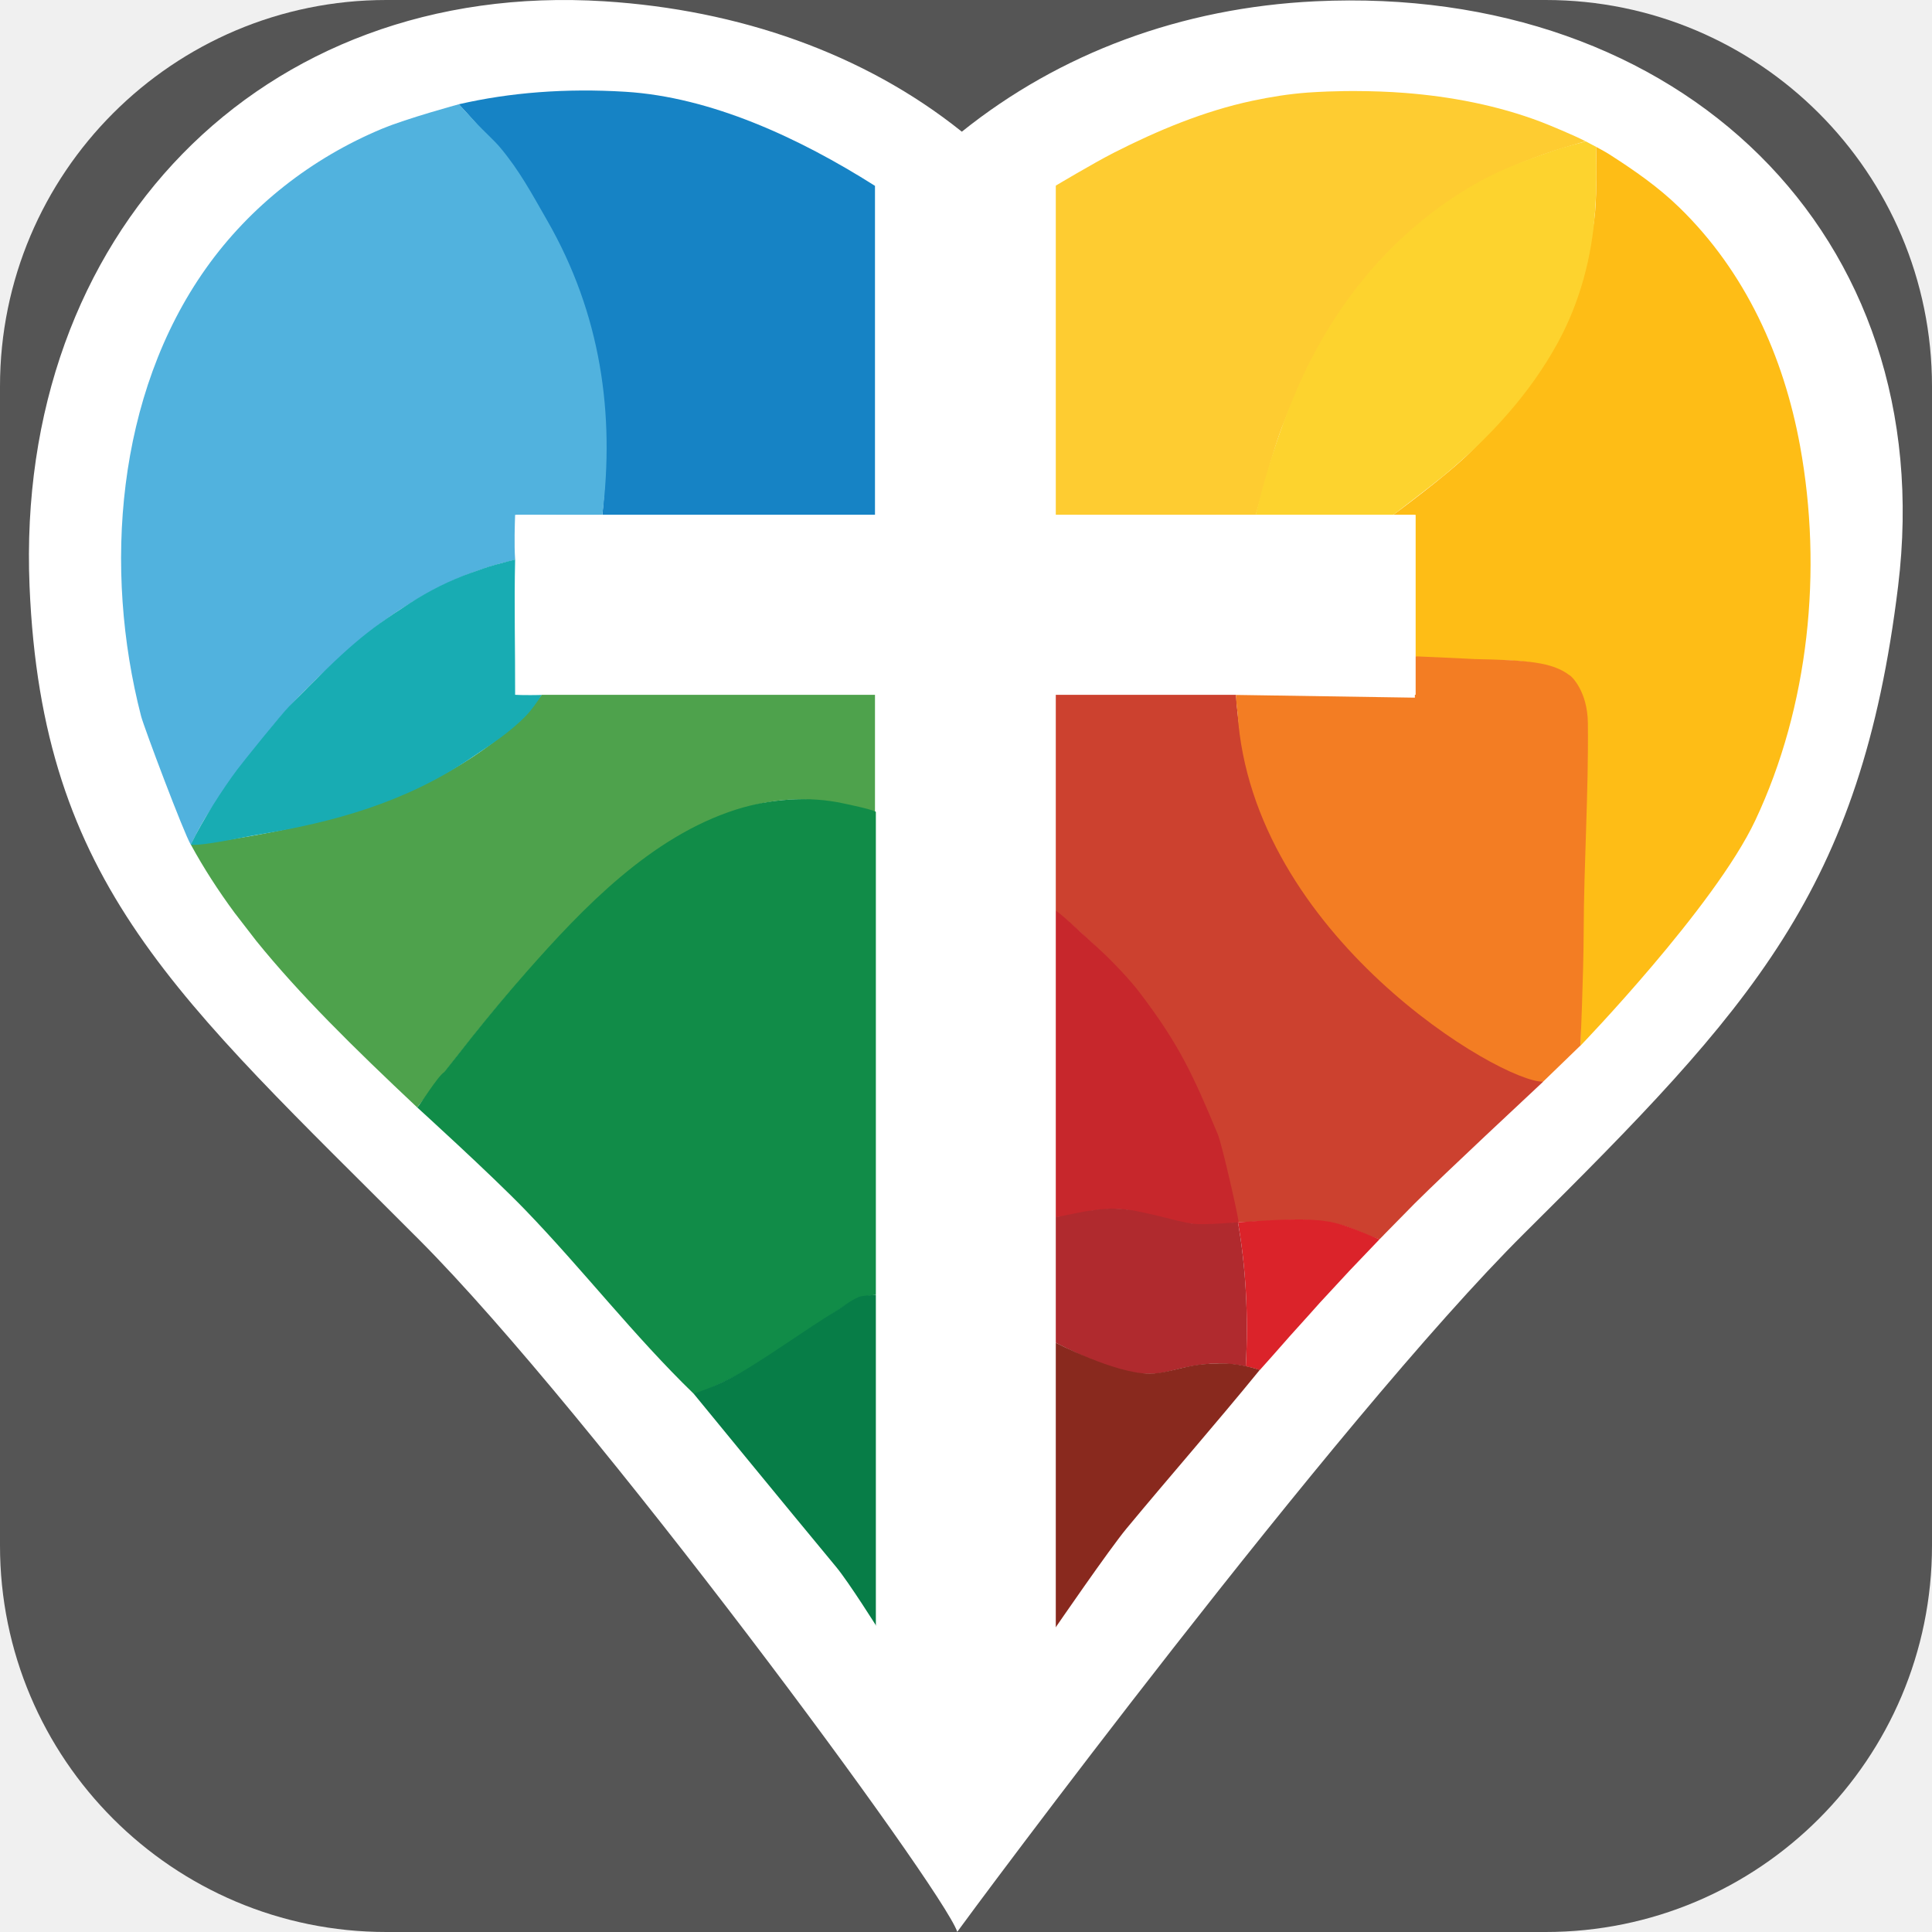
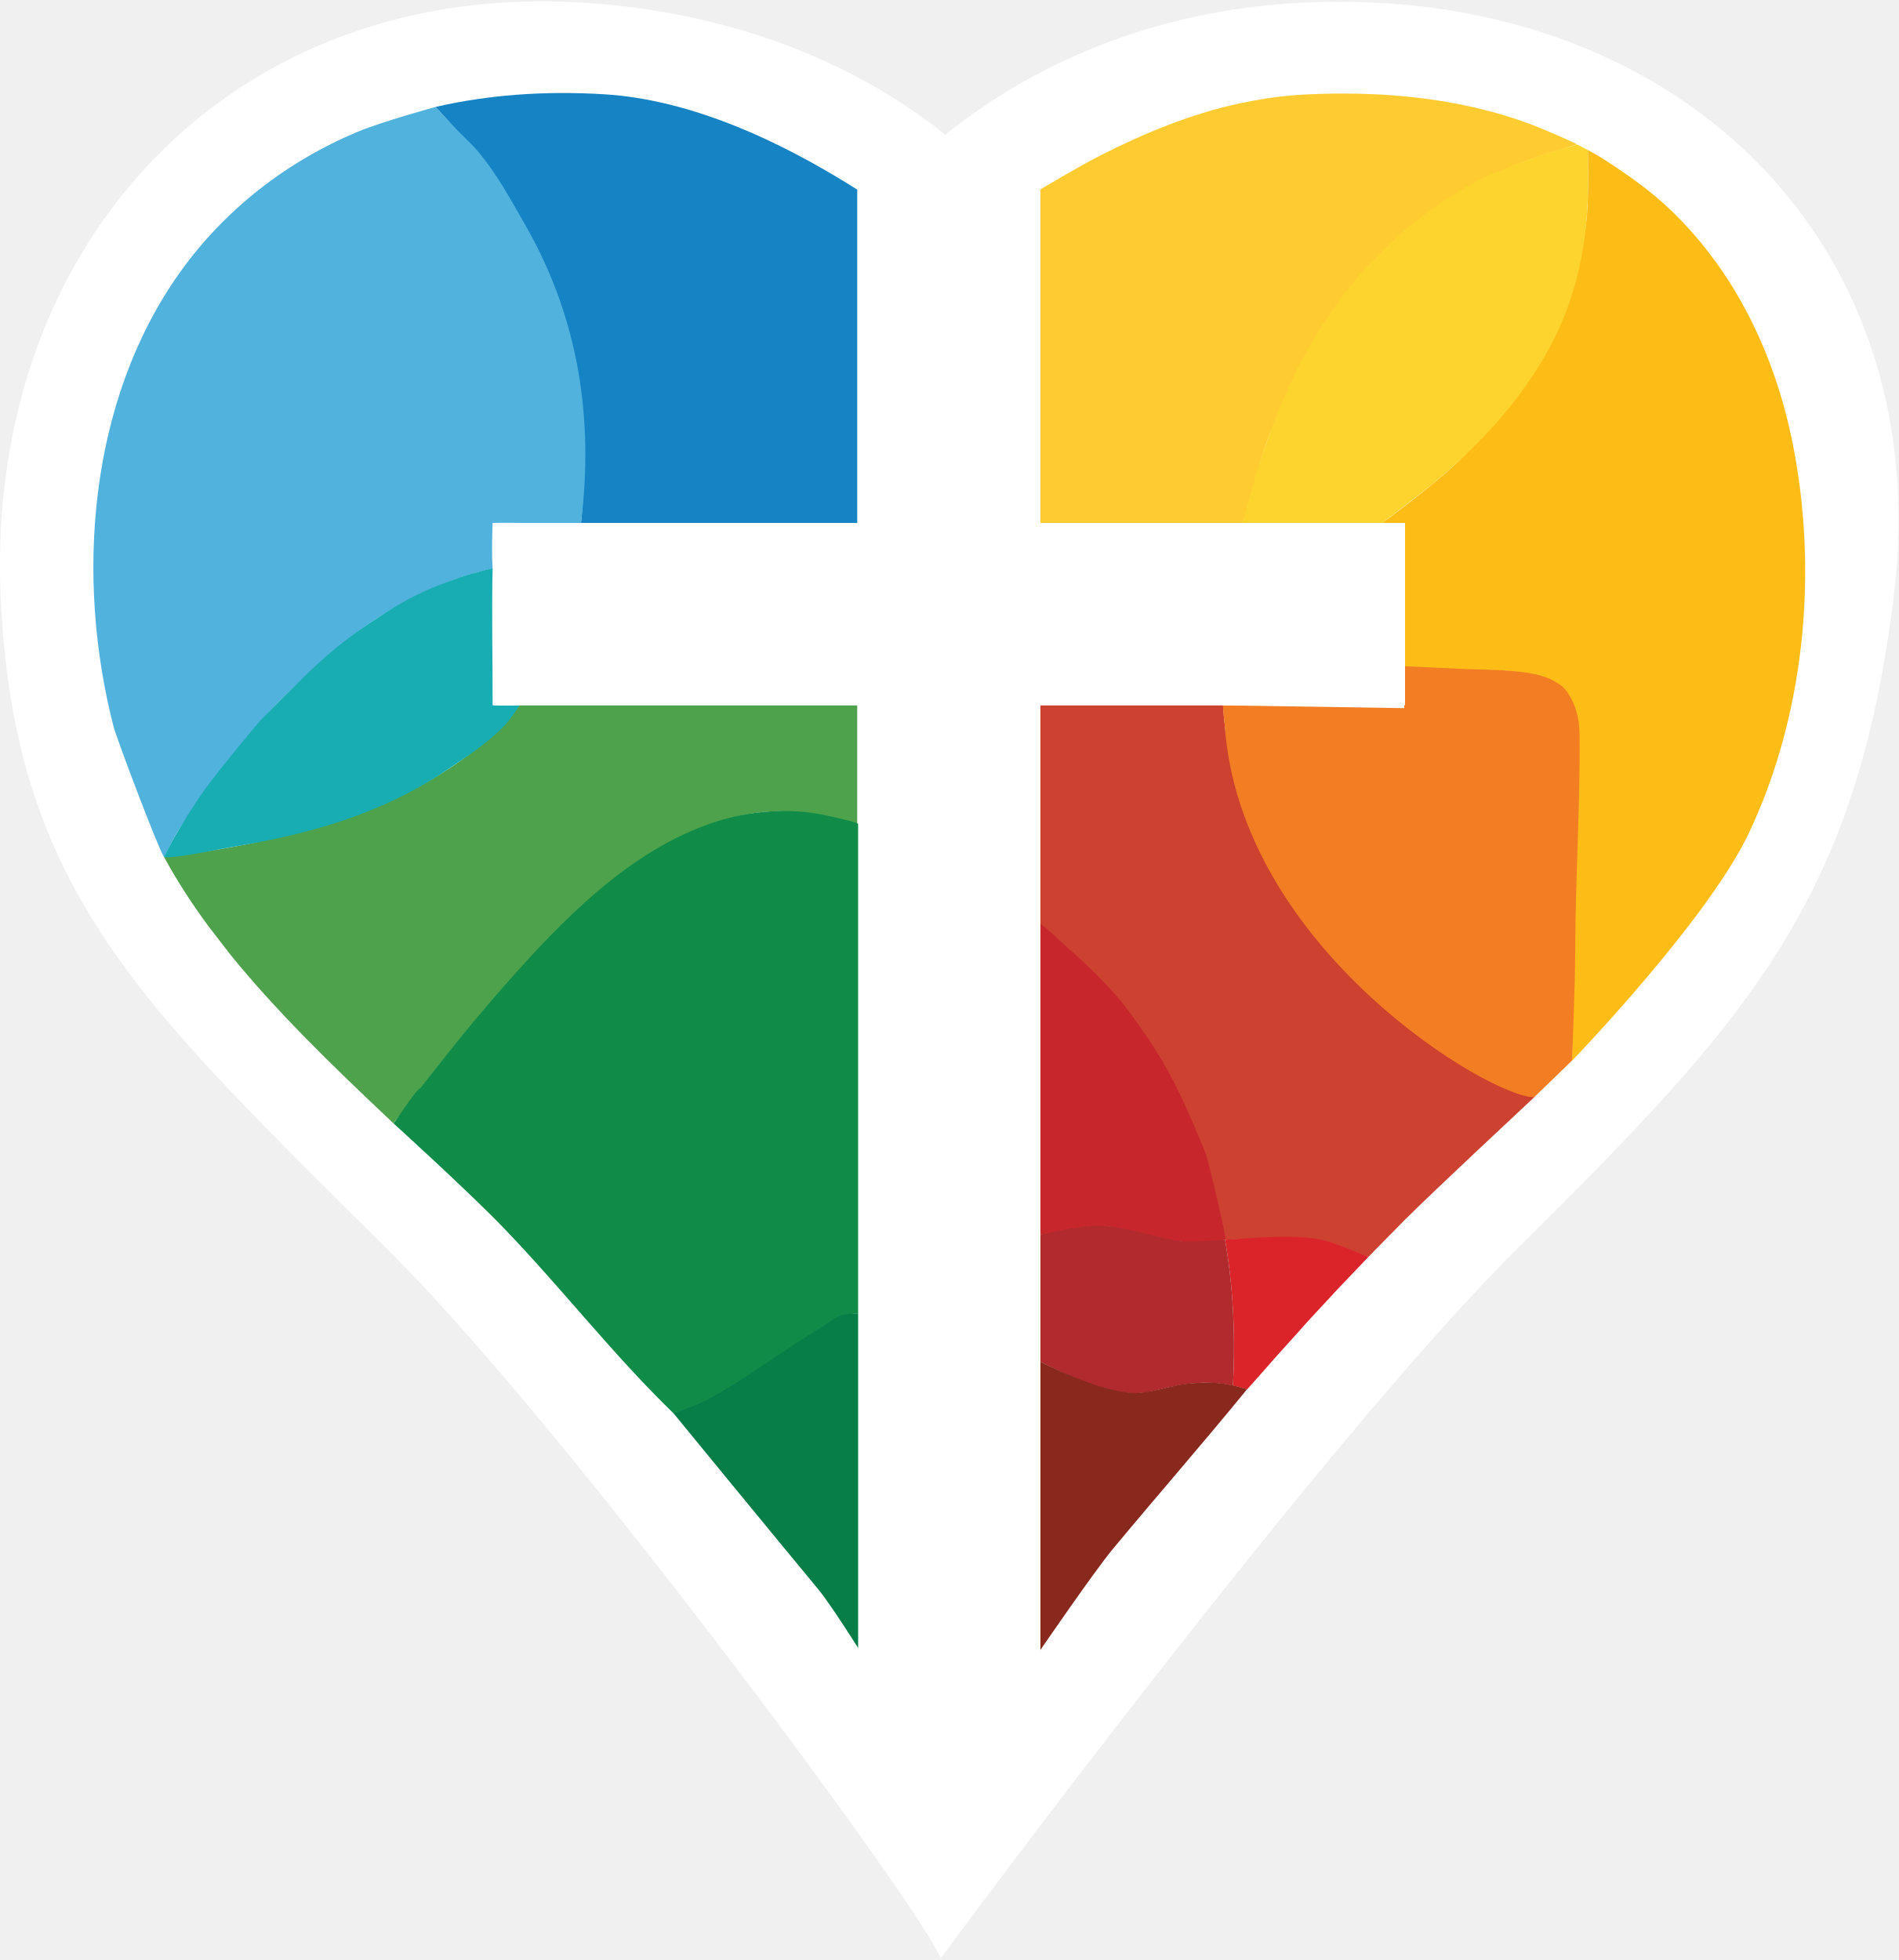
- <svg xmlns="http://www.w3.org/2000/svg" version="1.1" width="1000" height="1000">
-   <rect width="1000" height="1000" rx="200" ry="200" fill="#555555" />
-   <g transform="matrix(1,0,0,1,0,0)">
-     <svg version="1.1" width="100%" height="100%">
-       <svg width="100%" height="100%" viewBox="0 0 2170 2237" version="1.1" xmlnsxlink="http://www.w3.org/1999/xlink" xmlspace="preserve" xmlnsserif="http://www.serif.com/" style="fill-rule:evenodd;clip-rule:evenodd;stroke-linejoin:round;stroke-miterlimit:2;">
-         <g>
-           <path id="Heart" d="M1074.89,2236.77C1057.93,2186.49 651.72,1635.96 452.172,1435.83C171.459,1154.29 15.189,1024.68 0.72,678.788C-16.305,271.782 268.28,-23.664 666.346,1.497C821.36,11.295 966.853,61.572 1080.18,152.483C1193.52,61.572 1334.45,8.904 1489.6,1.497C1911.33,-18.639 2214.03,271.219 2164.23,678.936C2121.12,1031.92 1995,1166.32 1731.75,1427.68C1512.64,1645.21 1087.1,2219.55 1074.89,2236.77Z" style="fill:white;" />
-           <g>
-             <path d="M497.71,120.73C556.84,107.106 621.436,101.999 690.61,106.254C789.77,112.355 891.844,159.616 979.614,215.192L979.614,596.121L663.94,596.121C685.745,382.548 607.327,237.921 497.71,120.73Z" style="fill:rgb(22,131,197);" />
-             <path d="M1503.92,105.955C1506.46,105.891 1509,105.828 1511.54,105.764C1524.3,105.445 1523.49,105.371 1535.77,105.416C1554.84,105.487 1573.89,106.093 1592.91,107.572C1646.33,111.725 1700.39,121.995 1750.6,141.056C1759.78,144.54 1788.8,156.569 1802.27,163.538C1794.24,166.036 1775.2,171.499 1768.19,173.767C1749.73,179.736 1732.45,186.431 1714.64,194.114C1656.69,219.103 1605.12,257.876 1563.24,303.192C1514.88,359.296 1479.5,421.962 1452.87,489.795C1441.42,515.432 1421.55,595.594 1420.35,596.121C1336.6,596.335 1187.94,596.121 1187.94,596.121L1187.94,215.54C1187.94,215.54 1232.9,188.696 1256.22,176.827C1306.78,151.086 1360.66,128.596 1416.42,116.723C1437.67,112.199 1458.99,108.784 1480.68,107.185C1488.41,106.615 1496.17,106.285 1503.92,105.955Z" style="fill:rgb(254,204,49);" />
-             <path d="M1786.13,784.991C1749.56,759.357 1699.12,764.79 1657.22,764.99C1641.07,765.067 1632.43,765.175 1616.88,762.725C1612.74,762.072 1604.61,759.913 1604.61,759.913L1604.61,596.121L1579.71,596.121C1579.71,596.121 1641.46,550.925 1668.45,524.012C1729.77,462.859 1781.63,393.341 1797.11,327.583C1803.43,300.727 1810.52,274.63 1813.27,247.177C1815.84,221.589 1814.57,170.038 1814.57,170.038C1814.57,170.038 1825,175.563 1829.95,178.746C1859.04,197.427 1886.37,216.319 1911.08,240.361C1987.42,314.643 2031.76,412.379 2050.77,516.534C2076.99,660.155 2061.14,817.945 1998.8,950.075C1951.61,1050.1 1796.46,1210.79 1796.46,1210.79C1796.46,1210.79 1800.12,942.7 1801.15,869.056C1798.15,846.137 1806.7,804.388 1786.13,784.991Z" style="fill:rgb(254,189,22);" />
-             <path d="M1814.57,170.038C1814.57,170.038 1814.84,186.085 1814.91,194.11C1815.06,210.678 1814.55,227.293 1813.44,243.826C1809.87,297.056 1795.99,349.401 1770.46,396.381C1737.85,456.414 1690.2,507.757 1637.72,551.084C1625.21,561.419 1579.71,596.121 1579.71,596.121L1420.36,596.121C1420.36,596.121 1427.53,567.939 1430.28,558.274C1441.29,519.541 1454.39,481.426 1470.89,444.66C1514.68,347.034 1581.91,266.207 1674.99,212.727C1703.89,196.12 1735.3,184.662 1766.73,173.954C1776.86,170.502 1802.56,163.691 1802.56,163.691L1814.57,170.038Z" style="fill:rgb(253,211,46);" />
-             <path d="M1373.41,804.728L1373.36,804.455L1397.6,804.455C1406.66,944.247 1472.44,1046.54 1558.5,1123.9L1588.9,1149.59C1640.72,1190.81 1697.85,1224.27 1753.38,1252.36C1734.59,1270.05 1643.65,1354.58 1604.64,1393.32L1568.77,1429.82L1568.79,1429.88L1563.83,1434.9C1541.48,1428 1532.14,1420.5 1511.25,1416.57L1491.69,1413.6C1472.66,1411.67 1451.5,1412.76 1427.65,1414.18L1399.91,1415.29C1381.27,1314.39 1344.34,1230.91 1291.96,1161.17C1261.63,1120.85 1226.79,1085.26 1187.95,1054.47L1187.95,804.455L1373.35,804.455L1373.41,804.728Z" style="fill:rgb(204,65,47);" />
-             <path d="M1399.44,825.573C1398.68,819.258 1397.84,813.296 1397.61,804.615L1604.73,807.805L1604.86,759.921C1604.86,759.921 1653.21,761.94 1673.78,763.111C1734.75,764.315 1763.72,766.658 1783.52,781.656C1786.07,782.568 1804.64,800.478 1805.05,837.03C1805.96,917.999 1800.41,998.929 1800.18,1079.9C1800.05,1127 1796.45,1210.6 1796.45,1210.6L1753.22,1252.43C1704.57,1253.55 1416.04,1083.06 1399.44,825.573Z" style="fill:rgb(243,125,35);" />
-             <path d="M1400.5,1415.31C1398.96,1416.39 1362.98,1418.62 1360.92,1418.51C1321.13,1416.37 1288.69,1402.17 1265.32,1400.28C1252.03,1399.21 1230.12,1401.31 1222.54,1403.9C1211.36,1407.72 1187.95,1409.55 1187.95,1409.55L1188,1054.14C1189.67,1052.85 1224.06,1085.03 1240.97,1100.62C1255.53,1114.05 1275.3,1135.11 1285.52,1148.53C1331.6,1209.05 1347.53,1243.67 1376.7,1313.74C1381.45,1325.16 1402.09,1415.77 1400.5,1415.31Z" style="fill:rgb(199,39,44);" />
-             <path d="M1529.3,1471.05C1517.71,1483.56 1506.12,1496.07 1494.54,1508.58L1482.82,1521.72L1459.84,1547.2L1440.34,1569.34L1425.19,1586.33L1425.34,1586.38L1425.31,1586.41L1416.41,1583.7L1408.99,1582.09C1412.21,1522.16 1408.84,1466.62 1399.92,1415.29L1427.8,1413.44C1446.88,1412.3 1466.41,1411.53 1483.2,1412.25L1495.23,1413.09L1505.93,1414.59C1526.82,1418.52 1543.38,1427.09 1563.83,1434.9L1529.3,1471.05Z" style="fill:rgb(219,35,42);" />
-             <path d="M1265.46,1399.76L1277.6,1401.33L1279.43,1401.66L1299.5,1405.96L1310.08,1408.47L1328.12,1413.02L1329.48,1413.32L1330.99,1413.69L1332.18,1413.91C1338.35,1415.37 1344.17,1416.49 1349.49,1417.06C1352.48,1417.38 1356.3,1417.48 1360.79,1417.38L1361.87,1417.42L1365.33,1417.27L1370.19,1417.15L1374.11,1416.91L1378.81,1416.71L1399.92,1415.29C1408.84,1466.62 1412.2,1522.15 1408.98,1582.08C1404.06,1581.04 1399.23,1580.24 1394.4,1579.77L1392.72,1579.51L1391.46,1579.45C1386.51,1578.96 1381.55,1578.74 1376.49,1578.79L1375.68,1578.77L1373.41,1578.89L1367.64,1579.08L1364.76,1579.37L1363,1579.46L1360.53,1579.79L1356.67,1580.17L1352.24,1580.87L1349.59,1581.22L1347.61,1581.6L1345.1,1582L1342.46,1582.61L1335.15,1584.03L1319.38,1587.92L1310.04,1589.85L1300.53,1590.74L1291.4,1590.66L1288.34,1590.41L1282.61,1589.85L1267.32,1586.98L1264.41,1586.25L1255.35,1583.51L1243.3,1579.45L1235.13,1576.27L1222.86,1571.05L1214.6,1567.31L1201.42,1560.96L1193.63,1557.12L1187.95,1554.22L1187.95,1409.55L1213.25,1404.54L1222.63,1402.68L1233.7,1401.09L1238.93,1400.34L1252.93,1399.3L1265.46,1399.76Z" style="fill:rgb(176,42,46);" />
-             <path d="M1187.96,1554.2C1187.96,1554.2 1257.35,1590.75 1298.02,1590.48C1309.55,1590.4 1322.88,1586.84 1335.01,1583.95C1350.22,1580.34 1359.52,1579.03 1378.31,1578.66C1382.76,1578.58 1400.44,1578.22 1425.14,1586.16C1374.62,1648.15 1321.87,1708.29 1270.83,1769.86C1250.63,1794.23 1188.11,1885.33 1188.11,1885.33L1187.96,1554.2Z" style="fill:rgb(137,41,30);" />
-             <path d="M497.71,120.73C497.71,120.73 512.117,136.078 519.263,143.805C526.28,151.392 538.693,162.564 545.34,170.476C568.145,197.622 582.339,224.406 599.995,255.14C662.414,363.793 678.403,479.303 663.94,596.121C644.694,596.913 580.894,595.621 562.947,596.121C562.58,606.198 561.758,630.651 562.947,647.784C562.918,648.284 550.036,651.448 548.726,651.745C534.638,654.937 507.998,664.48 492.024,671.545C464.66,683.647 424.658,706.127 391.077,734.366C351.84,767.36 313.03,802.319 281.029,842.403C256.089,873.643 238.855,899.171 214.878,931.155C206.229,942.693 198.912,954.684 187.438,978.055C179.392,964.897 133.08,841.704 129.856,829.21C85.892,658.834 101.104,456.969 205.112,310.516C256.252,238.505 327.515,182.994 408.897,149.056C437.577,137.096 497.71,120.73 497.71,120.73Z" style="fill:rgb(81,178,222);" />
-             <path d="M238.12,1056.91C219.179,1031.23 202.342,1005.17 187.575,978.113C336.893,960.393 505.201,916.525 593.903,804.459L979.614,804.459L979.614,939.666L916.211,927.626C722.356,897.696 505.185,1215.16 449.508,1282.19C375.34,1212.47 313.169,1151.18 263.139,1089.32L238.12,1056.91Z" style="fill:rgb(78,162,76);" />
-             <path d="M480.979,1241.25C484.258,1237.09 487.538,1232.92 490.82,1228.76C498.035,1219.6 505.198,1210.4 512.47,1201.3C532.934,1175.66 553.99,1150.42 575.68,1125.81C641.698,1050.9 720.427,968.656 818.854,937.349C857.569,925.035 902.853,921.289 943.674,930.358C946.741,931.039 981.946,938.139 981.805,941.023C981.429,948.722 982.156,1141.72 982.227,1149.53C983.81,1323.18 982.497,1491.15 982.327,1499.3C966.903,1499.57 952.477,1506.64 942.956,1512.9C899.44,1541.52 858.362,1572.88 811.824,1596.47C808.791,1598.01 772.191,1616.16 769.701,1613.75C700.509,1546.77 641.394,1470.04 574.496,1400.77C534.602,1359.46 449.508,1282.19 449.508,1282.19C452.711,1280.07 472.81,1246.46 480.979,1241.25Z" style="fill:rgb(17,140,72);" />
-             <path d="M982.004,1499.38C981.869,1495.89 981.711,1498.24 981.651,1505.1C981.199,1556.49 982.642,1862.54 983.167,1885.88C983.167,1885.88 949.472,1832.18 934.767,1814.45C878.996,1747.22 769.701,1613.75 769.701,1613.75C769.701,1613.75 784.823,1608.44 792.176,1605.27C807.117,1598.83 819.14,1592.5 833.231,1583.8C870.958,1560.48 900.415,1538.89 932.188,1519.4C941.757,1513.54 950.46,1506.31 960.713,1501.76C965.261,1499.75 982.004,1499.38 982.004,1499.38Z" style="fill:rgb(7,125,71);" />
-             <path d="M562.947,647.875C561.749,699.925 563.102,753.511 562.947,804.455C569.094,805.002 594.209,804.92 593.903,804.455C588.298,812.972 581.706,822.38 575.813,828.475C556.879,848.059 534.69,862.259 512.194,877.476C434.967,929.714 351.976,952.038 265.489,966.416C245.934,969.667 202.766,979.402 187.276,978.13C201.244,949.065 225.281,912.293 240.706,891.668C248.151,881.713 292.023,827.305 300.731,818.435C369.011,748.889 389.064,731.823 440.956,698.444C463.298,684.072 487.241,671.981 512.368,663.078C521.589,659.811 530.61,656.499 540.014,653.88C547.626,651.761 562.947,647.875 562.947,647.875Z" style="fill:rgb(24,172,179);" />
-           </g>
-         </g>
-         <g id="Cross">
-           <rect x="980.632" y="184.813" width="208.333" height="1845.21" style="fill:white;" />
-           <rect x="563.965" y="596.121" width="1041.67" height="208.333" style="fill:white;" />
-         </g>
-       </svg>
-     </svg>
-   </g>
+ <svg xmlns="http://www.w3.org/2000/svg" version="1.1" width="100%" height="100%">
+   <svg width="100%" height="100%" viewBox="0 0 2170 2237" version="1.1" xmlnsxlink="http://www.w3.org/1999/xlink" xmlspace="preserve" xmlnsserif="http://www.serif.com/" style="fill-rule:evenodd;clip-rule:evenodd;stroke-linejoin:round;stroke-miterlimit:2;">
+     <g>
+       <path id="SvgjsPath1001" d="M1074.89,2236.77C1057.93,2186.49 651.72,1635.96 452.172,1435.83C171.459,1154.29 15.189,1024.68 0.72,678.788C-16.305,271.782 268.28,-23.664 666.346,1.497C821.36,11.295 966.853,61.572 1080.18,152.483C1193.52,61.572 1334.45,8.904 1489.6,1.497C1911.33,-18.639 2214.03,271.219 2164.23,678.936C2121.12,1031.92 1995,1166.32 1731.75,1427.68C1512.64,1645.21 1087.1,2219.55 1074.89,2236.77Z" style="fill:white;" />
+       <g>
+         <path d="M497.71,120.73C556.84,107.106 621.436,101.999 690.61,106.254C789.77,112.355 891.844,159.616 979.614,215.192L979.614,596.121L663.94,596.121C685.745,382.548 607.327,237.921 497.71,120.73Z" style="fill:rgb(22,131,197);" />
+         <path d="M1503.92,105.955C1506.46,105.891 1509,105.828 1511.54,105.764C1524.3,105.445 1523.49,105.371 1535.77,105.416C1554.84,105.487 1573.89,106.093 1592.91,107.572C1646.33,111.725 1700.39,121.995 1750.6,141.056C1759.78,144.54 1788.8,156.569 1802.27,163.538C1794.24,166.036 1775.2,171.499 1768.19,173.767C1749.73,179.736 1732.45,186.431 1714.64,194.114C1656.69,219.103 1605.12,257.876 1563.24,303.192C1514.88,359.296 1479.5,421.962 1452.87,489.795C1441.42,515.432 1421.55,595.594 1420.35,596.121C1336.6,596.335 1187.94,596.121 1187.94,596.121L1187.94,215.54C1187.94,215.54 1232.9,188.696 1256.22,176.827C1306.78,151.086 1360.66,128.596 1416.42,116.723C1437.67,112.199 1458.99,108.784 1480.68,107.185C1488.41,106.615 1496.17,106.285 1503.92,105.955Z" style="fill:rgb(254,204,49);" />
+         <path d="M1786.13,784.991C1749.56,759.357 1699.12,764.79 1657.22,764.99C1641.07,765.067 1632.43,765.175 1616.88,762.725C1612.74,762.072 1604.61,759.913 1604.61,759.913L1604.61,596.121L1579.71,596.121C1579.71,596.121 1641.46,550.925 1668.45,524.012C1729.77,462.859 1781.63,393.341 1797.11,327.583C1803.43,300.727 1810.52,274.63 1813.27,247.177C1815.84,221.589 1814.57,170.038 1814.57,170.038C1814.57,170.038 1825,175.563 1829.95,178.746C1859.04,197.427 1886.37,216.319 1911.08,240.361C1987.42,314.643 2031.76,412.379 2050.77,516.534C2076.99,660.155 2061.14,817.945 1998.8,950.075C1951.61,1050.1 1796.46,1210.79 1796.46,1210.79C1796.46,1210.79 1800.12,942.7 1801.15,869.056C1798.15,846.137 1806.7,804.388 1786.13,784.991Z" style="fill:rgb(254,189,22);" />
+         <path d="M1814.57,170.038C1814.57,170.038 1814.84,186.085 1814.91,194.11C1815.06,210.678 1814.55,227.293 1813.44,243.826C1809.87,297.056 1795.99,349.401 1770.46,396.381C1737.85,456.414 1690.2,507.757 1637.72,551.084C1625.21,561.419 1579.71,596.121 1579.71,596.121L1420.36,596.121C1420.36,596.121 1427.53,567.939 1430.28,558.274C1441.29,519.541 1454.39,481.426 1470.89,444.66C1514.68,347.034 1581.91,266.207 1674.99,212.727C1703.89,196.12 1735.3,184.662 1766.73,173.954C1776.86,170.502 1802.56,163.691 1802.56,163.691L1814.57,170.038Z" style="fill:rgb(253,211,46);" />
+         <path d="M1373.41,804.728L1373.36,804.455L1397.6,804.455C1406.66,944.247 1472.44,1046.54 1558.5,1123.9L1588.9,1149.59C1640.72,1190.81 1697.85,1224.27 1753.38,1252.36C1734.59,1270.05 1643.65,1354.58 1604.64,1393.32L1568.77,1429.82L1568.79,1429.88L1563.83,1434.9C1541.48,1428 1532.14,1420.5 1511.25,1416.57L1491.69,1413.6C1472.66,1411.67 1451.5,1412.76 1427.65,1414.18L1399.91,1415.29C1381.27,1314.39 1344.34,1230.91 1291.96,1161.17C1261.63,1120.85 1226.79,1085.26 1187.95,1054.47L1187.95,804.455L1373.35,804.455L1373.41,804.728Z" style="fill:rgb(204,65,47);" />
+         <path d="M1399.44,825.573C1398.68,819.258 1397.84,813.296 1397.61,804.615L1604.73,807.805L1604.86,759.921C1604.86,759.921 1653.21,761.94 1673.78,763.111C1734.75,764.315 1763.72,766.658 1783.52,781.656C1786.07,782.568 1804.64,800.478 1805.05,837.03C1805.96,917.999 1800.41,998.929 1800.18,1079.9C1800.05,1127 1796.45,1210.6 1796.45,1210.6L1753.22,1252.43C1704.57,1253.55 1416.04,1083.06 1399.44,825.573Z" style="fill:rgb(243,125,35);" />
+         <path d="M1400.5,1415.31C1398.96,1416.39 1362.98,1418.62 1360.92,1418.51C1321.13,1416.37 1288.69,1402.17 1265.32,1400.28C1252.03,1399.21 1230.12,1401.31 1222.54,1403.9C1211.36,1407.72 1187.95,1409.55 1187.95,1409.55L1188,1054.14C1189.67,1052.85 1224.06,1085.03 1240.97,1100.62C1255.53,1114.05 1275.3,1135.11 1285.52,1148.53C1331.6,1209.05 1347.53,1243.67 1376.7,1313.74C1381.45,1325.16 1402.09,1415.77 1400.5,1415.31Z" style="fill:rgb(199,39,44);" />
+         <path d="M1529.3,1471.05C1517.71,1483.56 1506.12,1496.07 1494.54,1508.58L1482.82,1521.72L1459.84,1547.2L1440.34,1569.34L1425.19,1586.33L1425.34,1586.38L1425.31,1586.41L1416.41,1583.7L1408.99,1582.09C1412.21,1522.16 1408.84,1466.62 1399.92,1415.29L1427.8,1413.44C1446.88,1412.3 1466.41,1411.53 1483.2,1412.25L1495.23,1413.09L1505.93,1414.59C1526.82,1418.52 1543.38,1427.09 1563.83,1434.9L1529.3,1471.05Z" style="fill:rgb(219,35,42);" />
+         <path d="M1265.46,1399.76L1277.6,1401.33L1279.43,1401.66L1299.5,1405.96L1310.08,1408.47L1328.12,1413.02L1329.48,1413.32L1330.99,1413.69L1332.18,1413.91C1338.35,1415.37 1344.17,1416.49 1349.49,1417.06C1352.48,1417.38 1356.3,1417.48 1360.79,1417.38L1361.87,1417.42L1365.33,1417.27L1370.19,1417.15L1374.11,1416.91L1378.81,1416.71L1399.92,1415.29C1408.84,1466.62 1412.2,1522.15 1408.98,1582.08C1404.06,1581.04 1399.23,1580.24 1394.4,1579.77L1392.72,1579.51L1391.46,1579.45C1386.51,1578.96 1381.55,1578.74 1376.49,1578.79L1375.68,1578.77L1373.41,1578.89L1367.64,1579.08L1364.76,1579.37L1363,1579.46L1360.53,1579.79L1356.67,1580.17L1352.24,1580.87L1349.59,1581.22L1347.61,1581.6L1345.1,1582L1342.46,1582.61L1335.15,1584.03L1319.38,1587.92L1310.04,1589.85L1300.53,1590.74L1291.4,1590.66L1288.34,1590.41L1282.61,1589.85L1267.32,1586.98L1264.41,1586.25L1255.35,1583.51L1243.3,1579.45L1235.13,1576.27L1222.86,1571.05L1214.6,1567.31L1201.42,1560.96L1193.63,1557.12L1187.95,1554.22L1187.95,1409.55L1213.25,1404.54L1222.63,1402.68L1233.7,1401.09L1238.93,1400.34L1252.93,1399.3L1265.46,1399.76Z" style="fill:rgb(176,42,46);" />
+         <path d="M1187.96,1554.2C1187.96,1554.2 1257.35,1590.75 1298.02,1590.48C1309.55,1590.4 1322.88,1586.84 1335.01,1583.95C1350.22,1580.34 1359.52,1579.03 1378.31,1578.66C1382.76,1578.58 1400.44,1578.22 1425.14,1586.16C1374.62,1648.15 1321.87,1708.29 1270.83,1769.86C1250.63,1794.23 1188.11,1885.33 1188.11,1885.33L1187.96,1554.2Z" style="fill:rgb(137,41,30);" />
+         <path d="M497.71,120.73C497.71,120.73 512.117,136.078 519.263,143.805C526.28,151.392 538.693,162.564 545.34,170.476C568.145,197.622 582.339,224.406 599.995,255.14C662.414,363.793 678.403,479.303 663.94,596.121C644.694,596.913 580.894,595.621 562.947,596.121C562.58,606.198 561.758,630.651 562.947,647.784C562.918,648.284 550.036,651.448 548.726,651.745C534.638,654.937 507.998,664.48 492.024,671.545C464.66,683.647 424.658,706.127 391.077,734.366C351.84,767.36 313.03,802.319 281.029,842.403C256.089,873.643 238.855,899.171 214.878,931.155C206.229,942.693 198.912,954.684 187.438,978.055C179.392,964.897 133.08,841.704 129.856,829.21C85.892,658.834 101.104,456.969 205.112,310.516C256.252,238.505 327.515,182.994 408.897,149.056C437.577,137.096 497.71,120.73 497.71,120.73Z" style="fill:rgb(81,178,222);" />
+         <path d="M238.12,1056.91C219.179,1031.23 202.342,1005.17 187.575,978.113C336.893,960.393 505.201,916.525 593.903,804.459L979.614,804.459L979.614,939.666L916.211,927.626C722.356,897.696 505.185,1215.16 449.508,1282.19C375.34,1212.47 313.169,1151.18 263.139,1089.32L238.12,1056.91Z" style="fill:rgb(78,162,76);" />
+         <path d="M480.979,1241.25C484.258,1237.09 487.538,1232.92 490.82,1228.76C498.035,1219.6 505.198,1210.4 512.47,1201.3C532.934,1175.66 553.99,1150.42 575.68,1125.81C641.698,1050.9 720.427,968.656 818.854,937.349C857.569,925.035 902.853,921.289 943.674,930.358C946.741,931.039 981.946,938.139 981.805,941.023C981.429,948.722 982.156,1141.72 982.227,1149.53C983.81,1323.18 982.497,1491.15 982.327,1499.3C966.903,1499.57 952.477,1506.64 942.956,1512.9C899.44,1541.52 858.362,1572.88 811.824,1596.47C808.791,1598.01 772.191,1616.16 769.701,1613.75C700.509,1546.77 641.394,1470.04 574.496,1400.77C534.602,1359.46 449.508,1282.19 449.508,1282.19C452.711,1280.07 472.81,1246.46 480.979,1241.25Z" style="fill:rgb(17,140,72);" />
+         <path d="M982.004,1499.38C981.869,1495.89 981.711,1498.24 981.651,1505.1C981.199,1556.49 982.642,1862.54 983.167,1885.88C983.167,1885.88 949.472,1832.18 934.767,1814.45C878.996,1747.22 769.701,1613.75 769.701,1613.75C769.701,1613.75 784.823,1608.44 792.176,1605.27C807.117,1598.83 819.14,1592.5 833.231,1583.8C870.958,1560.48 900.415,1538.89 932.188,1519.4C941.757,1513.54 950.46,1506.31 960.713,1501.76C965.261,1499.75 982.004,1499.38 982.004,1499.38Z" style="fill:rgb(7,125,71);" />
+         <path d="M562.947,647.875C561.749,699.925 563.102,753.511 562.947,804.455C569.094,805.002 594.209,804.92 593.903,804.455C588.298,812.972 581.706,822.38 575.813,828.475C556.879,848.059 534.69,862.259 512.194,877.476C434.967,929.714 351.976,952.038 265.489,966.416C245.934,969.667 202.766,979.402 187.276,978.13C201.244,949.065 225.281,912.293 240.706,891.668C248.151,881.713 292.023,827.305 300.731,818.435C369.011,748.889 389.064,731.823 440.956,698.444C463.298,684.072 487.241,671.981 512.368,663.078C521.589,659.811 530.61,656.499 540.014,653.88C547.626,651.761 562.947,647.875 562.947,647.875Z" style="fill:rgb(24,172,179);" />
+       </g>
+     </g>
+     <g id="SvgjsG1000">
+       <rect x="980.632" y="184.813" width="208.333" height="1845.21" style="fill:white;" />
+       <rect x="563.965" y="596.121" width="1041.67" height="208.333" style="fill:white;" />
+     </g>
+   </svg>
+   <style>@media (prefers-color-scheme: light) { :root { filter: none; } }
+ @media (prefers-color-scheme: dark) { :root { filter: none; } }
+ </style>
</svg>
